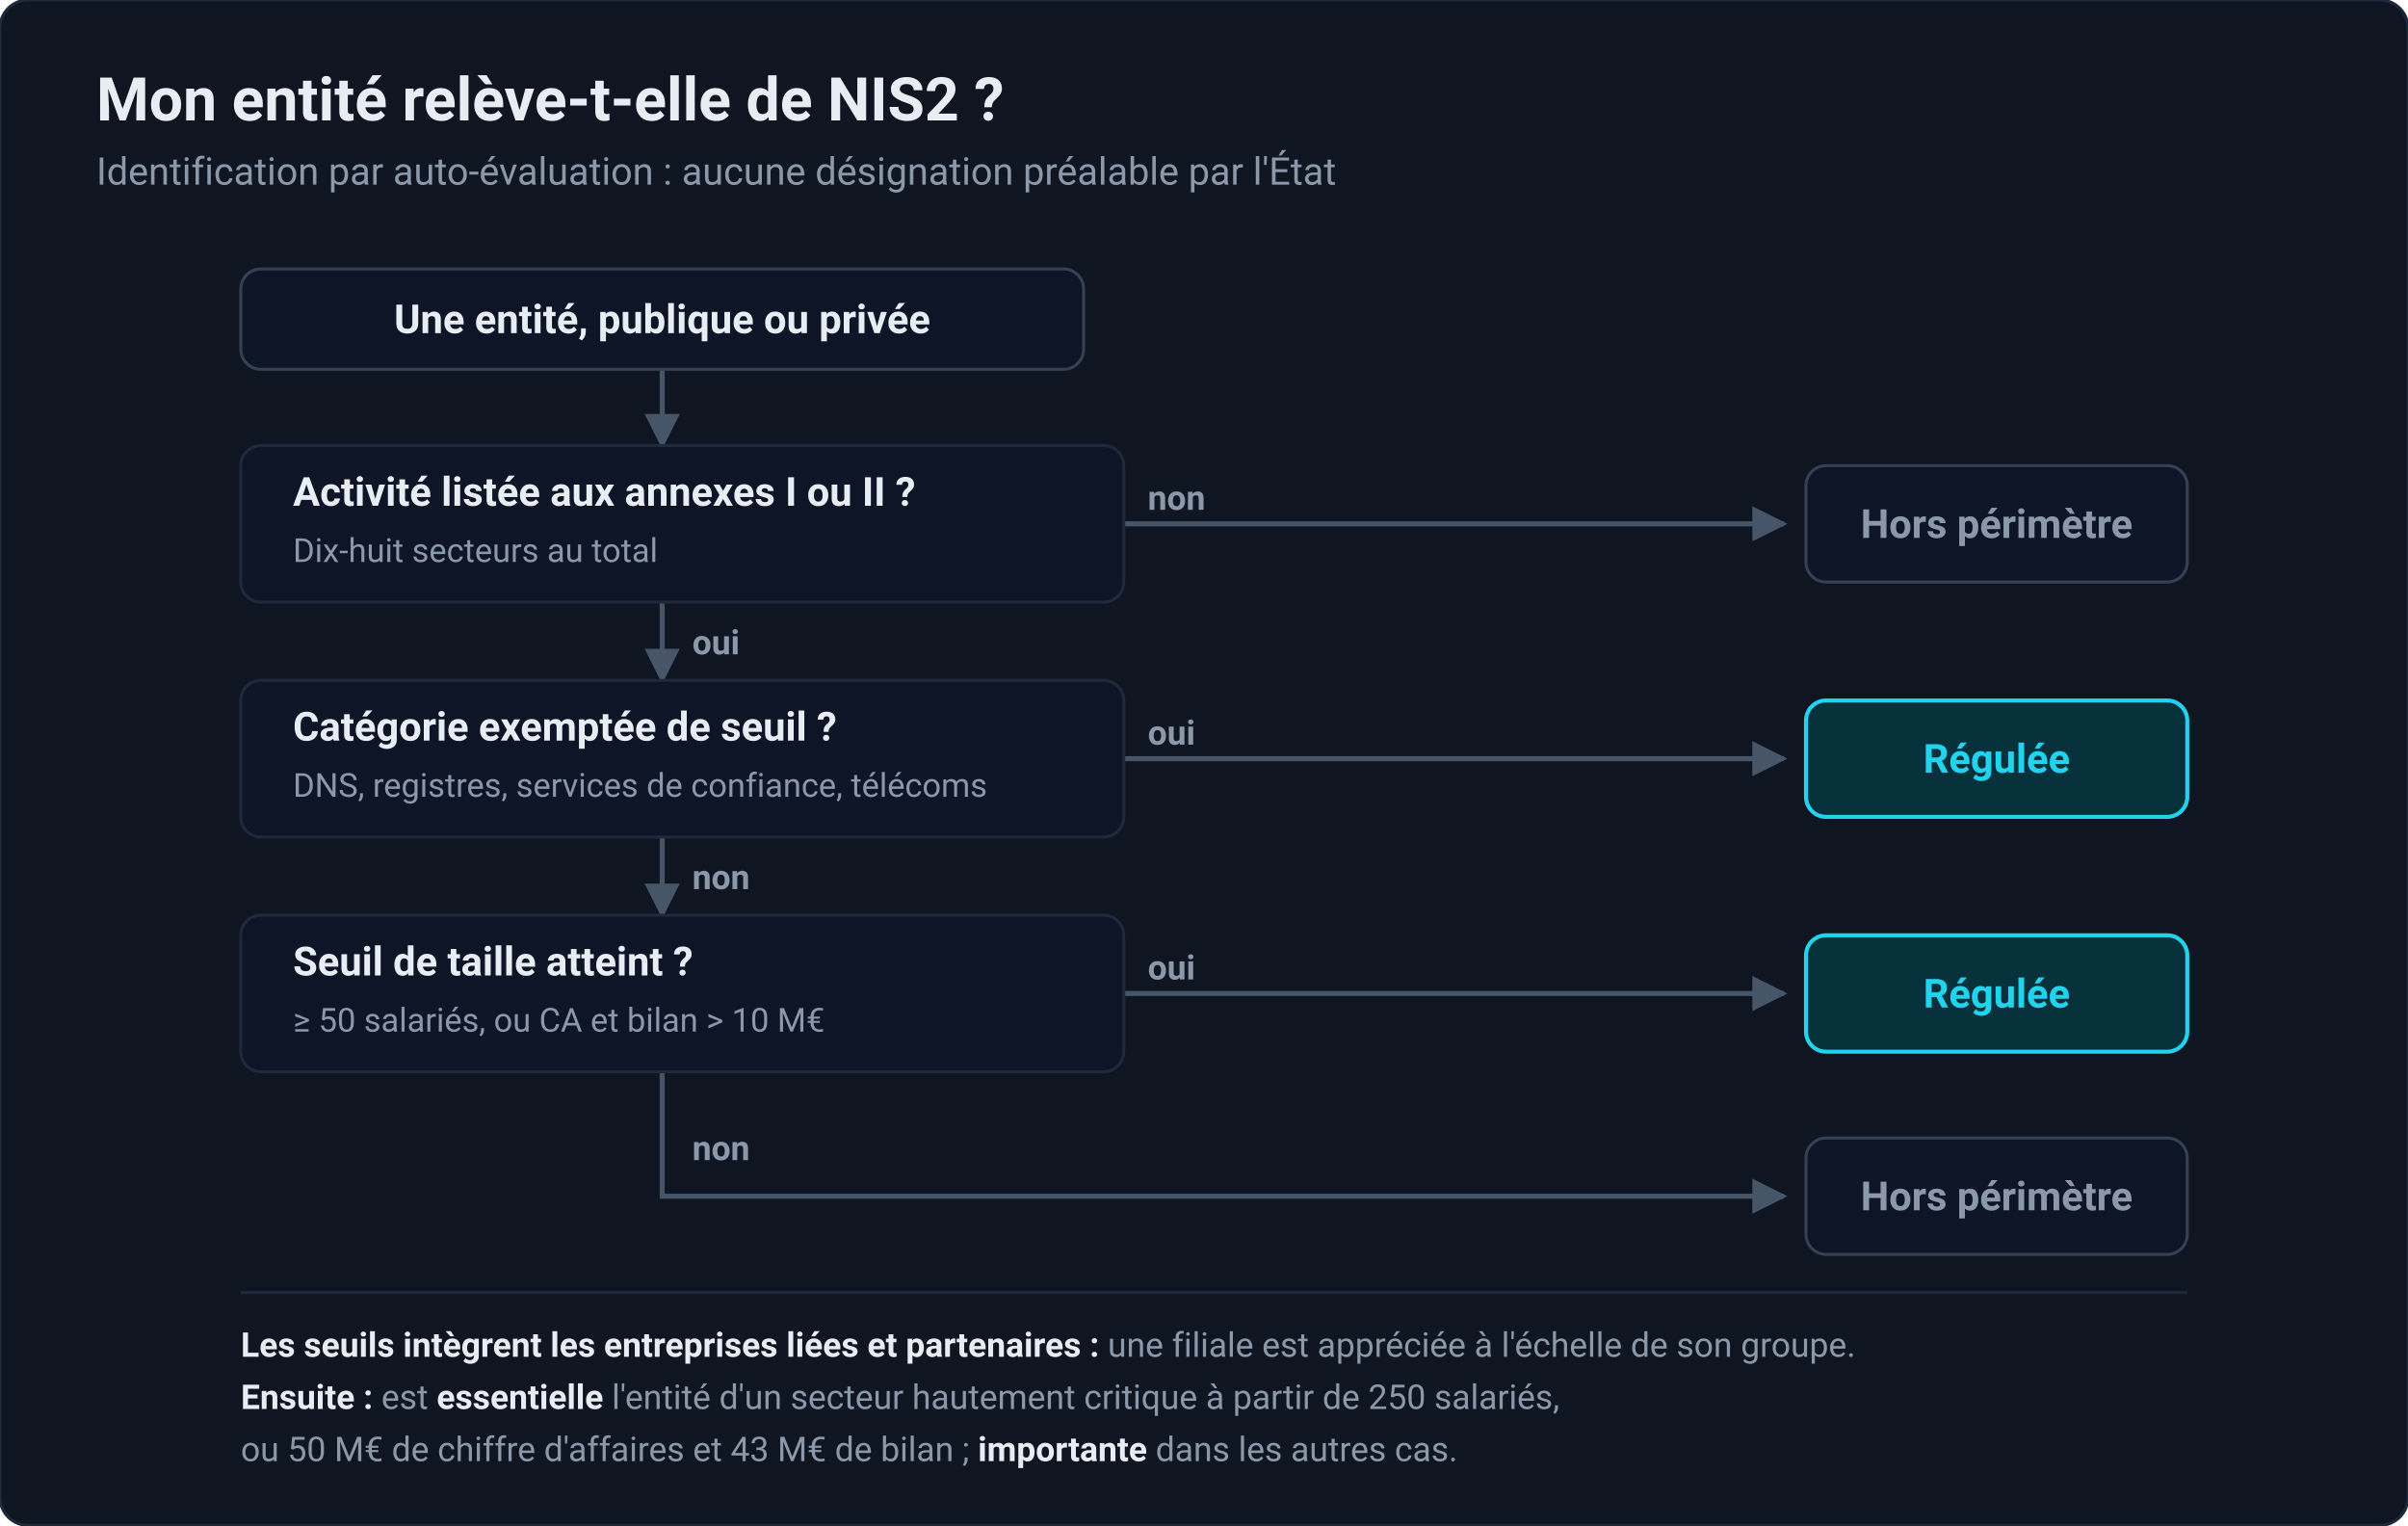
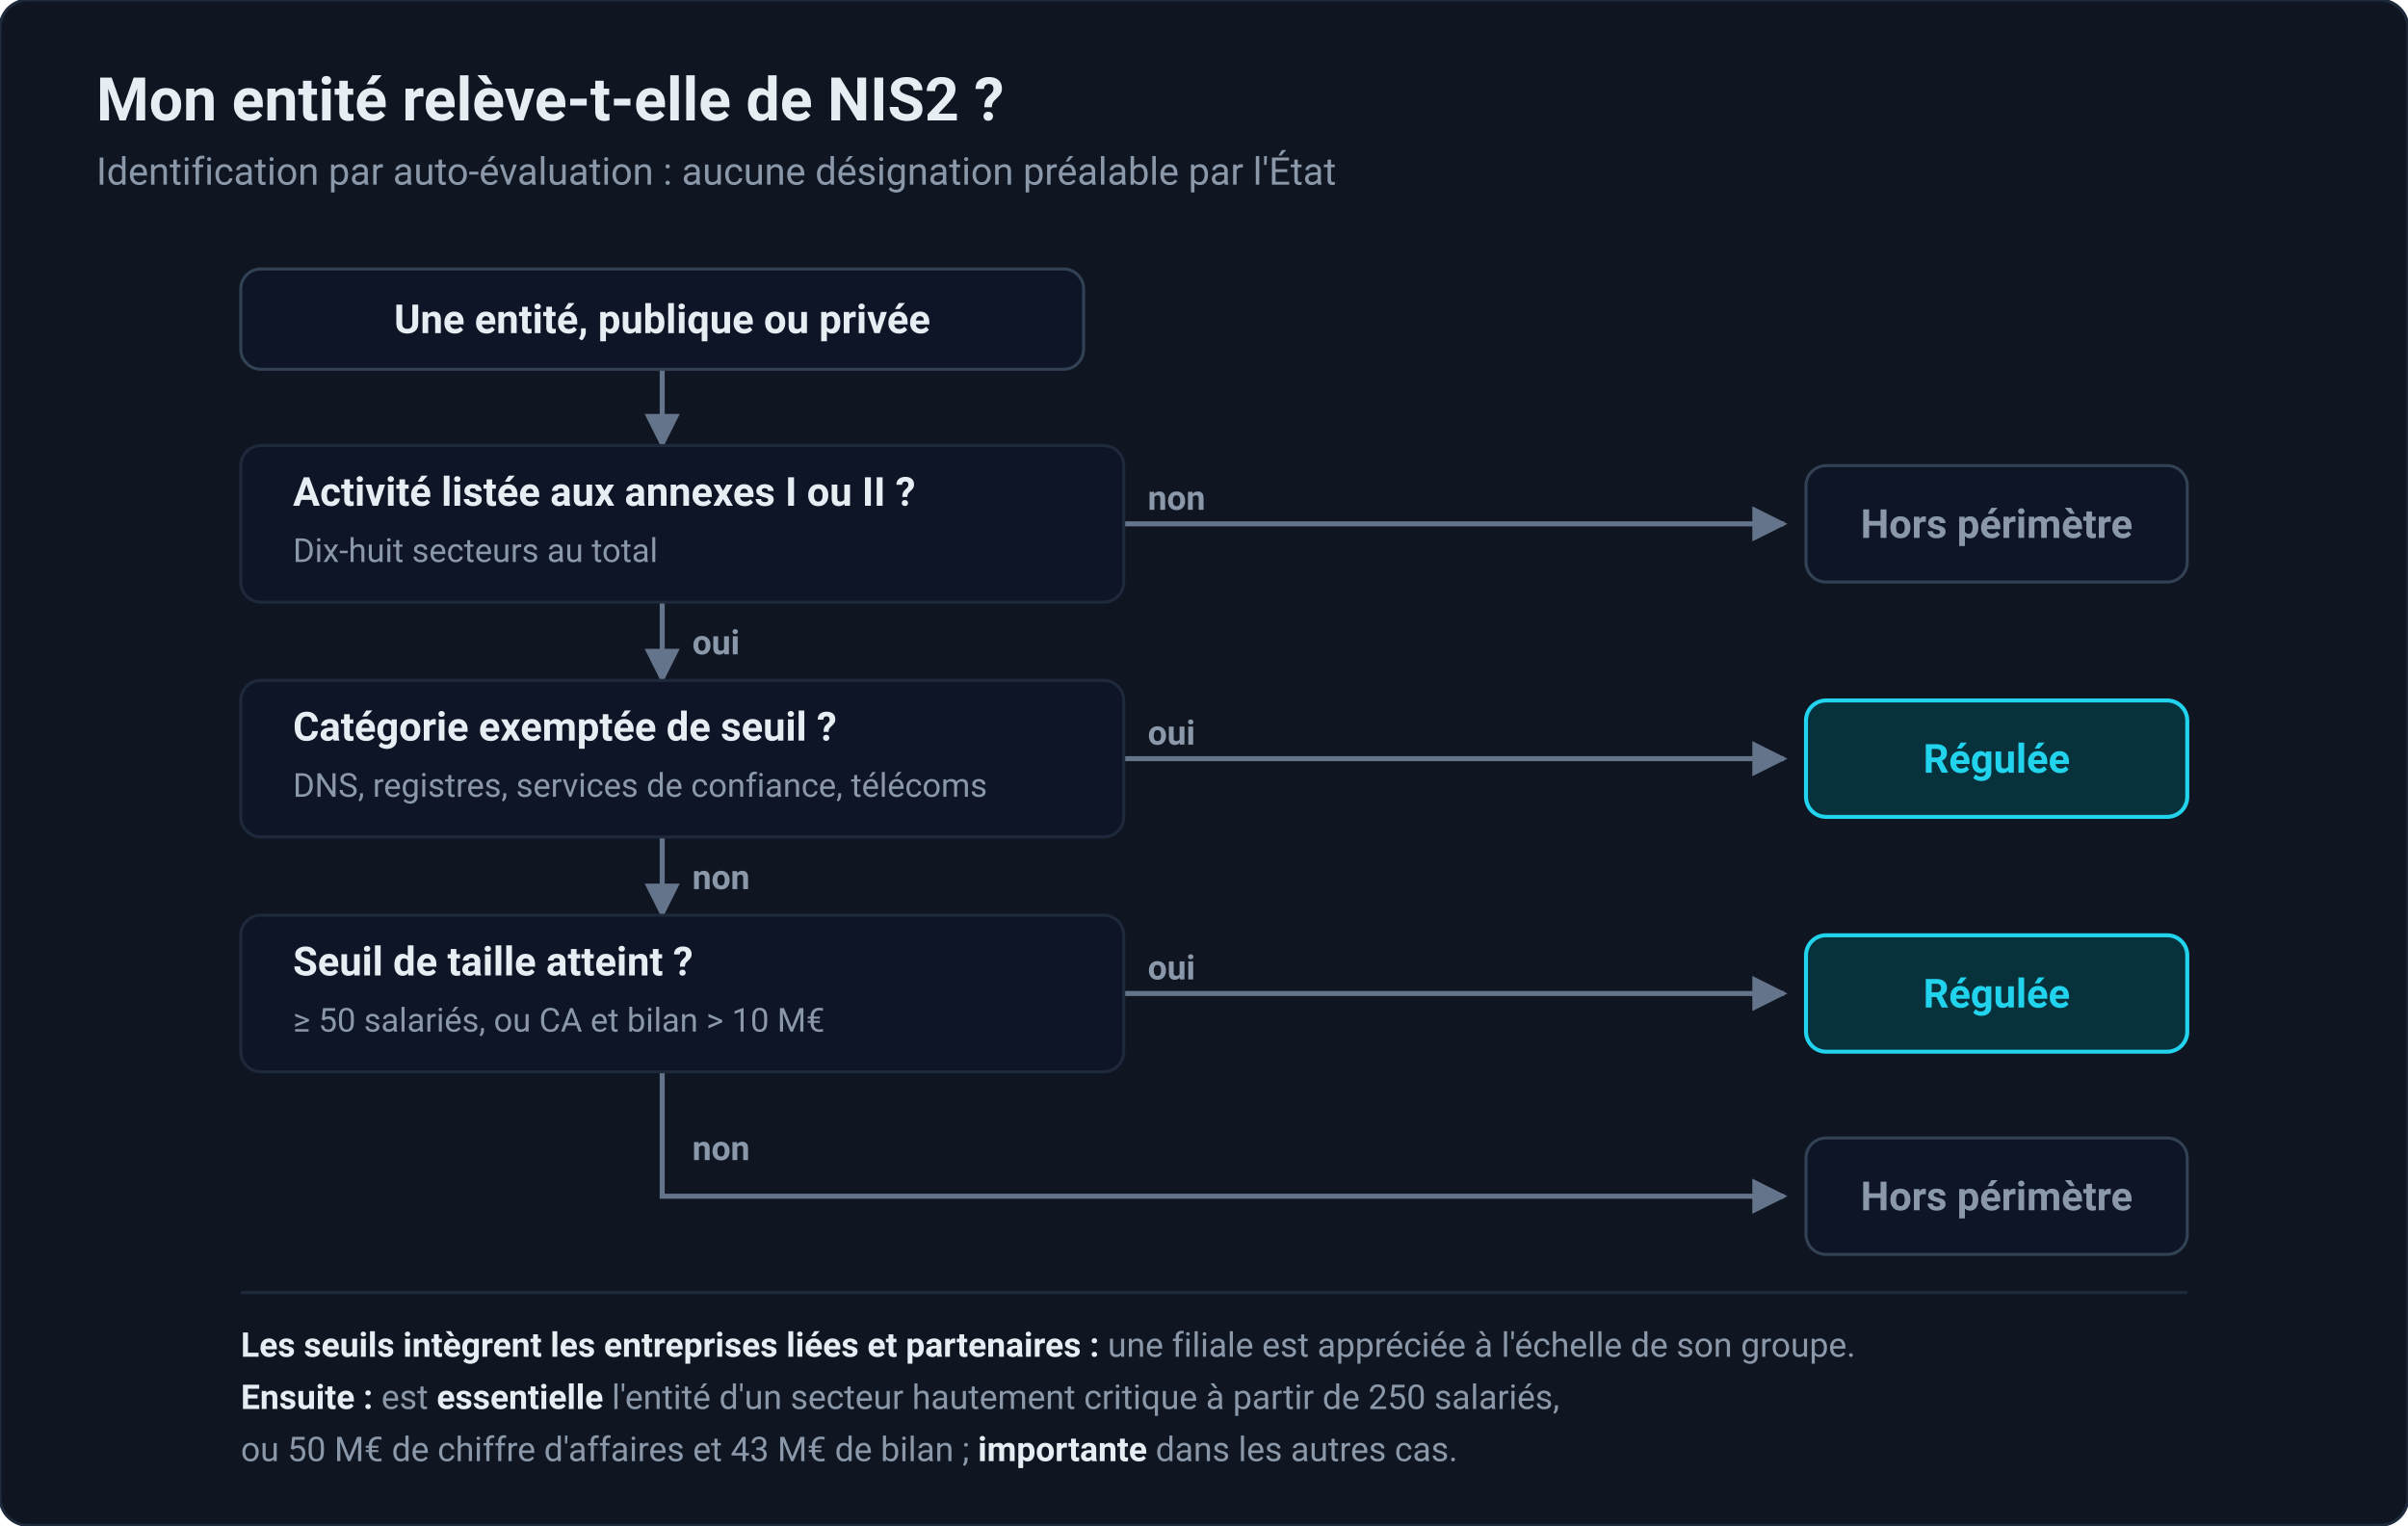
<svg xmlns="http://www.w3.org/2000/svg" width="1200" height="760" viewBox="0 0 1200 760" role="img" aria-labelledby="t2">
  <rect width="1200" height="760" rx="14" fill="#0f1622" stroke="#1e293b" stroke-width="1.5" />
  <defs>
    <marker id="a2" viewBox="0 0 10 10" refX="9" refY="5" markerWidth="7" markerHeight="7" orient="auto-start-reverse">
-       <path d="M 0 0 L 10 5 L 0 10 z" fill="#475569" />
+       <path d="M 0 0 L 10 5 L 0 10 z" fill="#64748b" />
    </marker>
  </defs>
  <g font-family="system-ui, -apple-system, 'Segoe UI', Roboto, sans-serif">
    <text x="48" y="60" font-size="30" font-weight="600" fill="#e6edf3">Mon entité relève-t-elle de NIS2 ?</text>
    <text x="48" y="92" font-size="19" fill="#8b98a9">Identification par auto-évaluation : aucune désignation préalable par l'État</text>
-     <g stroke="#475569" stroke-width="2.5" fill="none" marker-end="url(#a2)">
+     <g stroke="#64748b" stroke-width="2.5" fill="none" marker-end="url(#a2)">
      <path d="M 330 183 L 330 222" />
      <path d="M 330 300 L 330 339" />
      <path d="M 330 417 L 330 456" />
      <path d="M 560 261 L 889 261" />
      <path d="M 560 378 L 889 378" />
      <path d="M 560 495 L 889 495" />
      <path d="M 330 534 L 330 596 L 889 596" />
    </g>
    <rect x="120" y="134" width="420" height="50" rx="10" fill="#0d1526" stroke="#334155" stroke-width="1.5" />
    <text x="330" y="166" font-size="20" font-weight="600" fill="#e6edf3" text-anchor="middle">Une entité, publique ou privée</text>
    <rect x="120" y="222" width="440" height="78" rx="10" fill="#0d1526" stroke="#1e293b" stroke-width="1.5" />
    <text x="146" y="252" font-size="20" font-weight="600" fill="#e6edf3">Activité listée aux annexes I ou II ?</text>
    <text x="146" y="280" font-size="16.5" fill="#8b98a9">Dix-huit secteurs au total</text>
    <rect x="120" y="339" width="440" height="78" rx="10" fill="#0d1526" stroke="#1e293b" stroke-width="1.5" />
    <text x="146" y="369" font-size="20" font-weight="600" fill="#e6edf3">Catégorie exemptée de seuil ?</text>
    <text x="146" y="397" font-size="16.5" fill="#8b98a9">DNS, registres, services de confiance, télécoms</text>
    <rect x="120" y="456" width="440" height="78" rx="10" fill="#0d1526" stroke="#1e293b" stroke-width="1.5" />
    <text x="146" y="486" font-size="20" font-weight="600" fill="#e6edf3">Seuil de taille atteint ?</text>
    <text x="146" y="514" font-size="16.5" fill="#8b98a9">≥ 50 salariés, ou CA et bilan &gt; 10 M€</text>
    <g font-size="17" font-weight="600" fill="#8b98a9">
      <text x="572" y="254">non</text>
      <text x="572" y="371">oui</text>
      <text x="572" y="488">oui</text>
      <text x="345" y="578">non</text>
    </g>
    <g font-size="17" font-weight="600" fill="#8b98a9">
      <text x="345" y="326">oui</text>
      <text x="345" y="443">non</text>
    </g>
    <rect x="900" y="232" width="190" height="58" rx="10" fill="#0d1526" stroke="#334155" stroke-width="1.5" />
    <text x="995" y="268" font-size="20" font-weight="600" fill="#8b98a9" text-anchor="middle">Hors périmètre</text>
    <rect x="900" y="349" width="190" height="58" rx="10" fill="#07323c" stroke="#22d3ee" stroke-width="2" />
    <text x="995" y="385" font-size="20" font-weight="700" fill="#22d3ee" text-anchor="middle">Régulée</text>
    <rect x="900" y="466" width="190" height="58" rx="10" fill="#07323c" stroke="#22d3ee" stroke-width="2" />
    <text x="995" y="502" font-size="20" font-weight="700" fill="#22d3ee" text-anchor="middle">Régulée</text>
    <rect x="900" y="567" width="190" height="58" rx="10" fill="#0d1526" stroke="#334155" stroke-width="1.5" />
    <text x="995" y="603" font-size="20" font-weight="600" fill="#8b98a9" text-anchor="middle">Hors périmètre</text>
    <line x1="120" y1="644" x2="1090" y2="644" stroke="#1e293b" stroke-width="1.5" />
    <text x="120" y="676" font-size="17" fill="#8b98a9">
      <tspan font-weight="600" fill="#e6edf3">Les seuils intègrent les entreprises liées et partenaires :</tspan>
      <tspan> une filiale est appréciée à l'échelle de son groupe.</tspan>
    </text>
    <text x="120" y="702" font-size="17" fill="#8b98a9">
      <tspan font-weight="600" fill="#e6edf3">Ensuite :</tspan>
      <tspan> est </tspan>
      <tspan font-weight="600" fill="#e6edf3">essentielle</tspan>
      <tspan> l'entité d'un secteur hautement critique à partir de 250 salariés,</tspan>
    </text>
    <text x="120" y="728" font-size="17" fill="#8b98a9">
      <tspan>ou 50 M€ de chiffre d'affaires et 43 M€ de bilan ; </tspan>
      <tspan font-weight="600" fill="#e6edf3">importante</tspan>
      <tspan> dans les autres cas.</tspan>
    </text>
  </g>
</svg>
